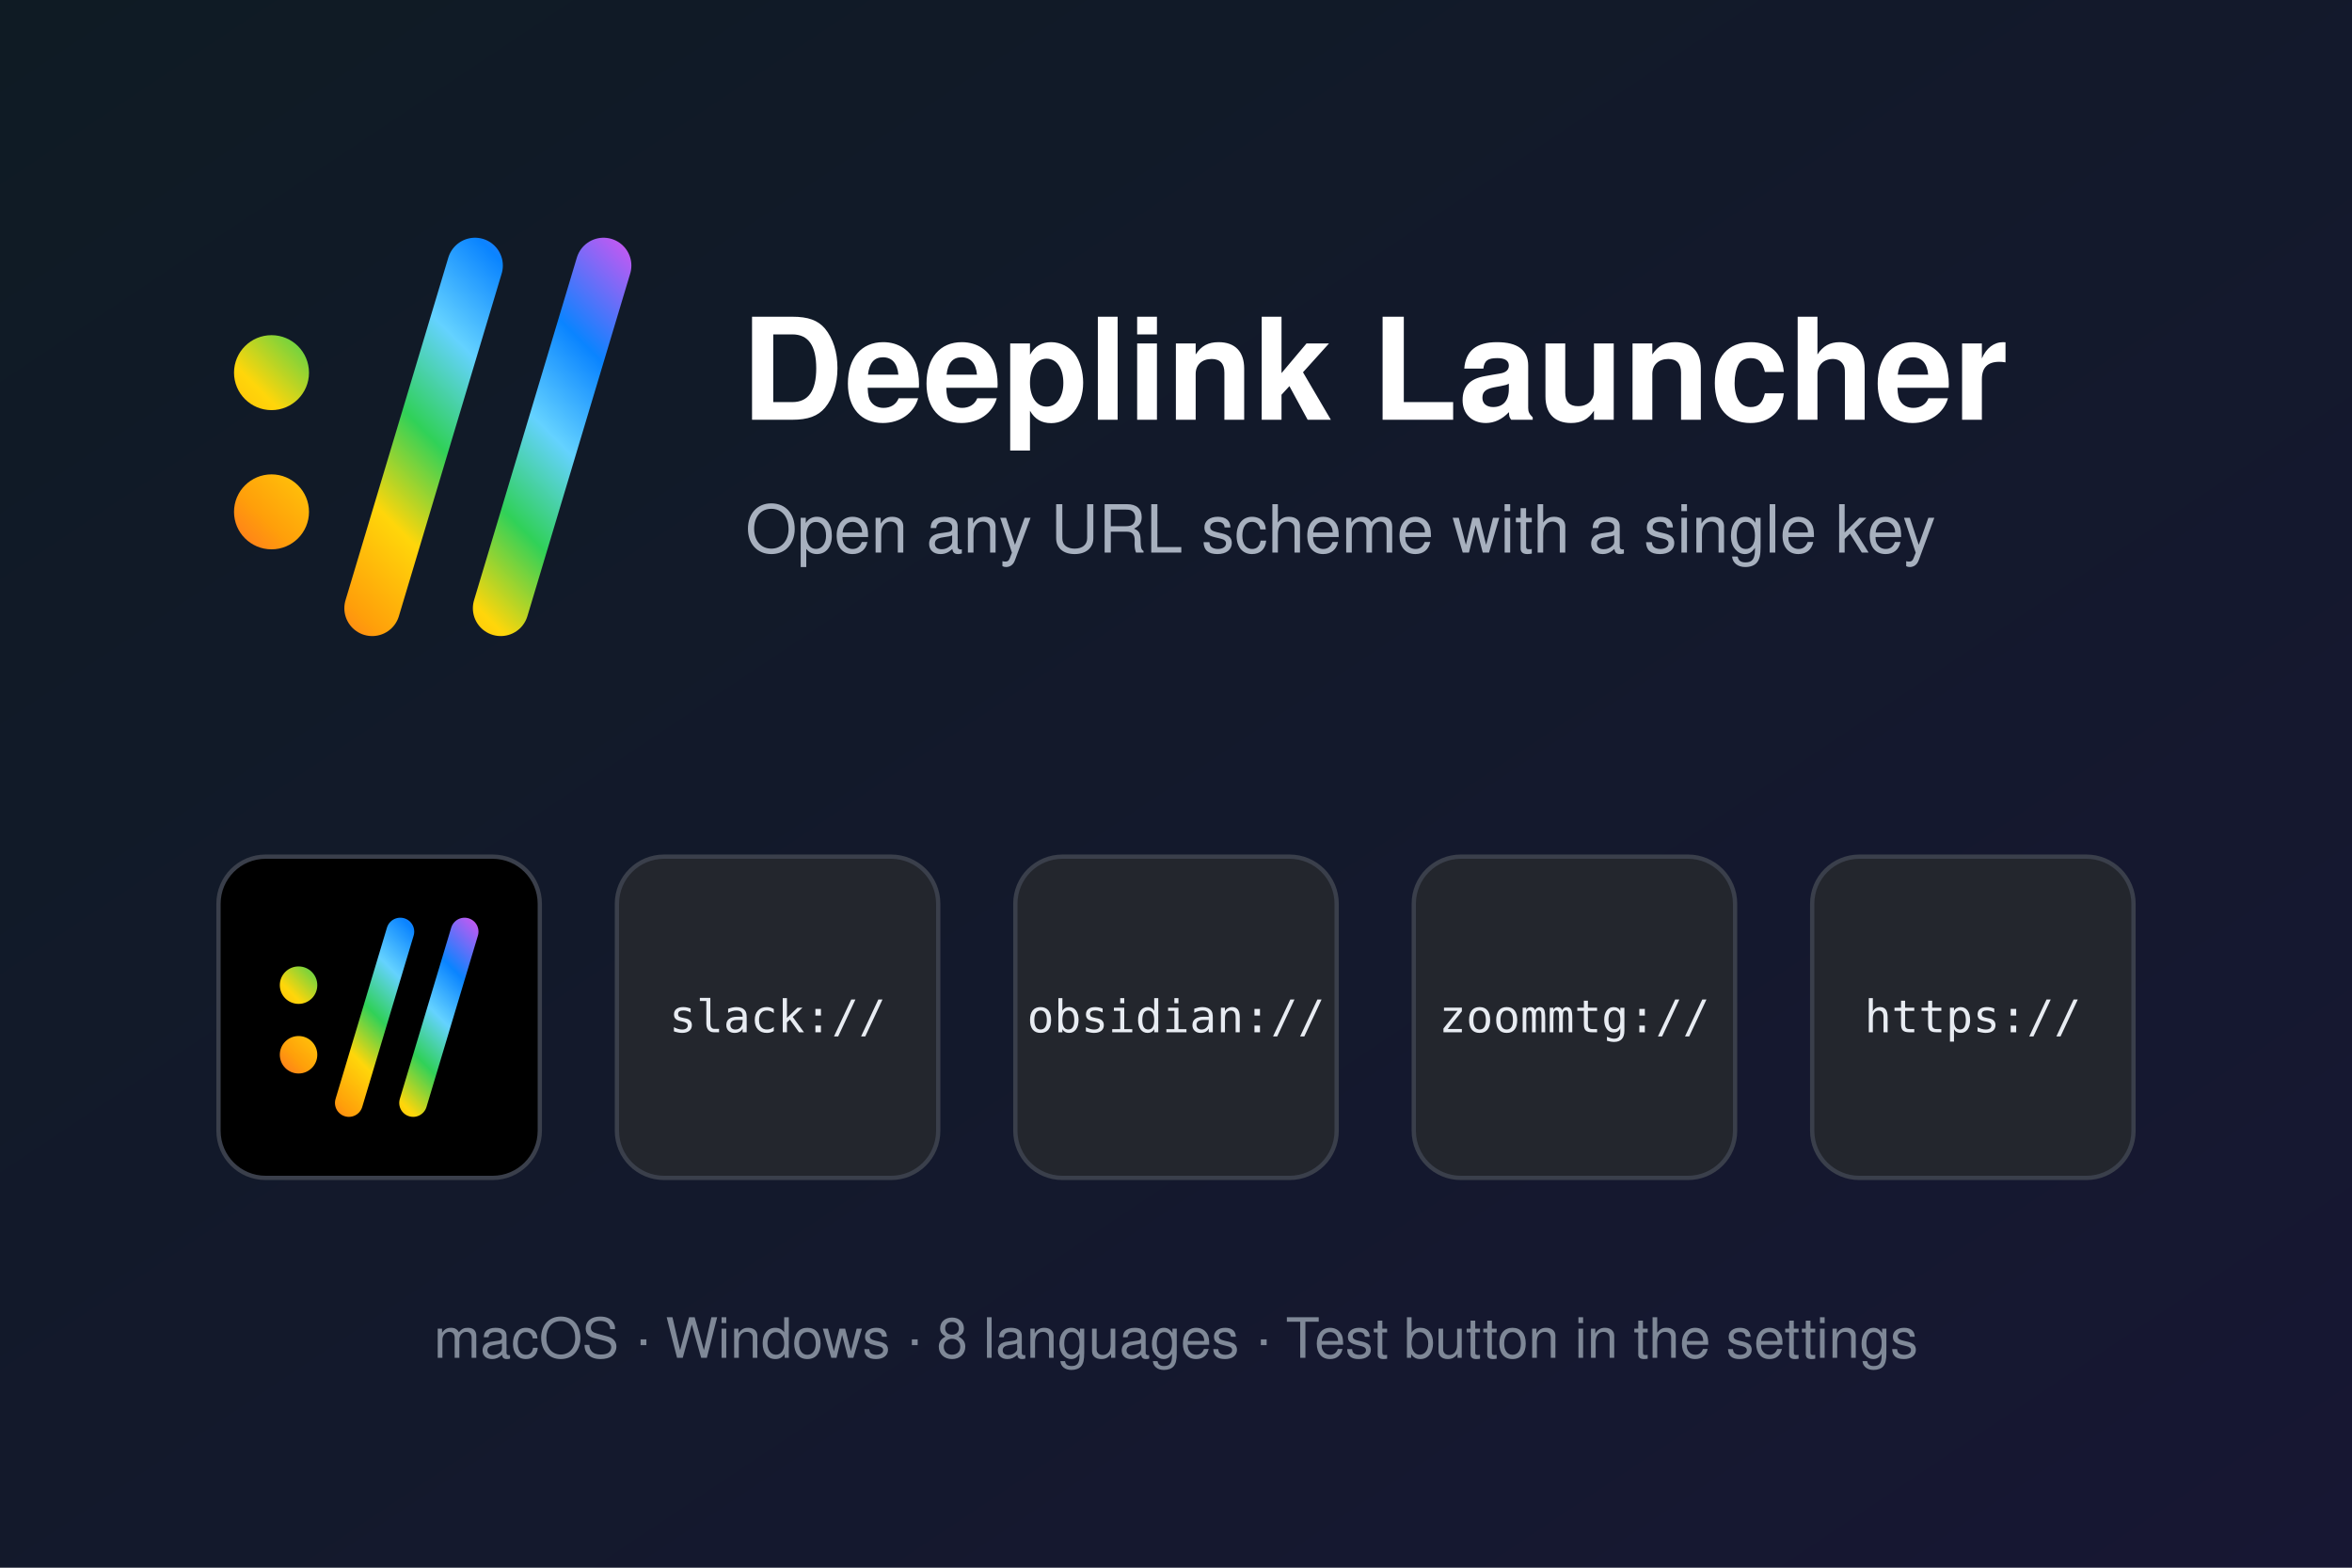
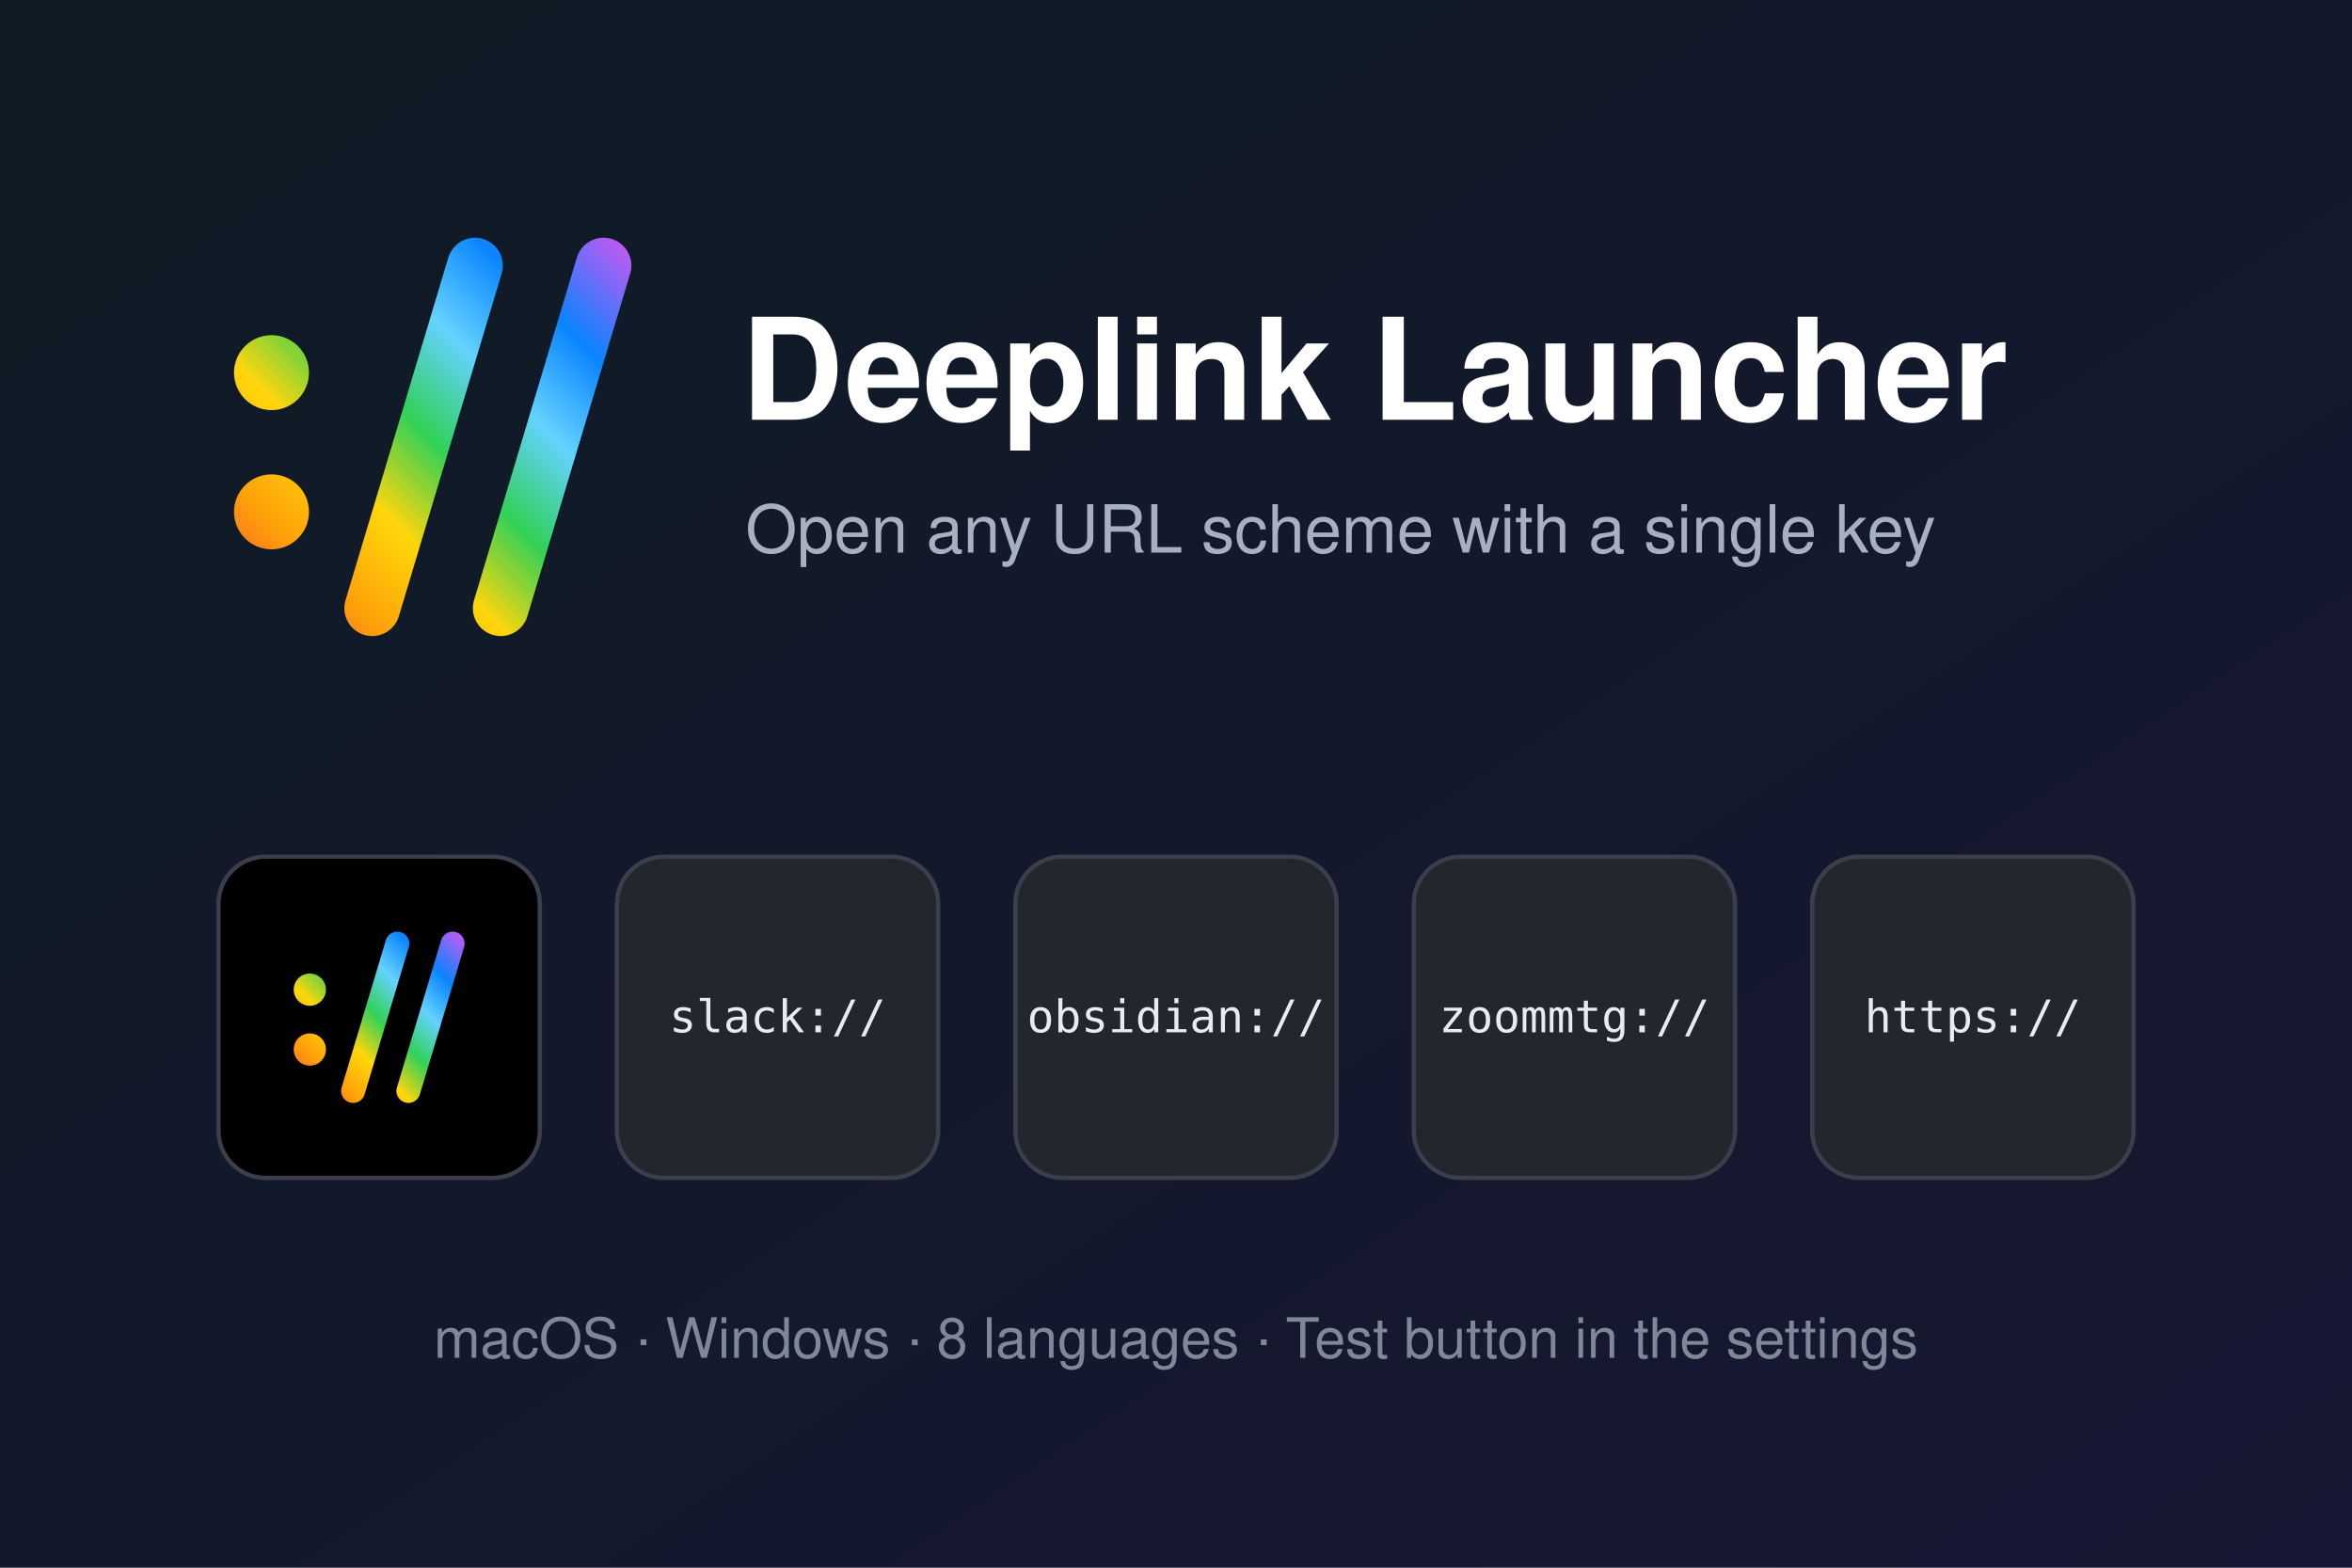
<svg xmlns="http://www.w3.org/2000/svg" width="1098" height="732" viewBox="0 0 1098 732">
  <defs>
    <linearGradient id="bg" x1="0" y1="0" x2="1" y2="1">
      <stop offset="0" stop-color="#0F1B24" />
      <stop offset="1" stop-color="#171733" />
    </linearGradient>
    <linearGradient id="rainbow" gradientUnits="userSpaceOnUse" x1="3" y1="21" x2="21" y2="3">
      <stop offset="0" stop-color="#FF453A" />
      <stop offset="0.18" stop-color="#FF9F0A" />
      <stop offset="0.34" stop-color="#FFD60A" />
      <stop offset="0.5" stop-color="#30D158" />
      <stop offset="0.66" stop-color="#64D2FF" />
      <stop offset="0.82" stop-color="#0A84FF" />
      <stop offset="1" stop-color="#BF5AF2" />
    </linearGradient>
    <g id="scheme">
      <circle cx="4.6" cy="9" r="1.75" fill="url(#rainbow)" />
      <circle cx="4.6" cy="15.5" r="1.75" fill="url(#rainbow)" />
      <path d="M9.3 20L14.1 4M15.3 20L20.1 4" fill="none" stroke="url(#rainbow)" stroke-width="2.6" stroke-linecap="round" />
    </g>
  </defs>
  <rect width="1098" height="732" fill="url(#bg)" />
  <use href="#scheme" transform="translate(202 204) scale(10) translate(-12.125 -12)" />
  <text x="346" y="196" font-family="Helvetica Neue, Helvetica, Arial, sans-serif" font-size="66" font-weight="700" fill="#FFFFFF">Deeplink Launcher</text>
  <text x="348" y="258" font-family="Helvetica Neue, Helvetica, Arial, sans-serif" font-size="31" fill="#A7B0BE">Open any URL scheme with a single key</text>
  <g font-family="Menlo, Monaco, monospace" font-size="21" fill="#E8ECF2" text-anchor="middle">
    <rect x="102" y="400" width="150" height="150" rx="22" fill="#000000" stroke="#3A3F4B" stroke-width="2" />
-     <use href="#scheme" transform="translate(177 475) scale(5) translate(-12.125 -12)" />
+     <use href="#scheme" transform="translate(177 475) scale(4.3) translate(-12.125 -12)" />
    <rect x="288" y="400" width="150" height="150" rx="22" fill="#23262D" stroke="#3A3F4B" stroke-width="2" />
    <text x="363" y="482">slack://</text>
    <rect x="474" y="400" width="150" height="150" rx="22" fill="#23262D" stroke="#3A3F4B" stroke-width="2" />
    <text x="549" y="482">obsidian://</text>
    <rect x="660" y="400" width="150" height="150" rx="22" fill="#23262D" stroke="#3A3F4B" stroke-width="2" />
    <text x="735" y="482">zoommtg://</text>
    <rect x="846" y="400" width="150" height="150" rx="22" fill="#23262D" stroke="#3A3F4B" stroke-width="2" />
    <text x="921" y="482">https://</text>
  </g>
  <text x="549" y="634" font-family="Helvetica Neue, Helvetica, Arial, sans-serif" font-size="26" fill="#7F8897" text-anchor="middle">macOS · Windows · 8 languages · Test button in the settings</text>
</svg>
